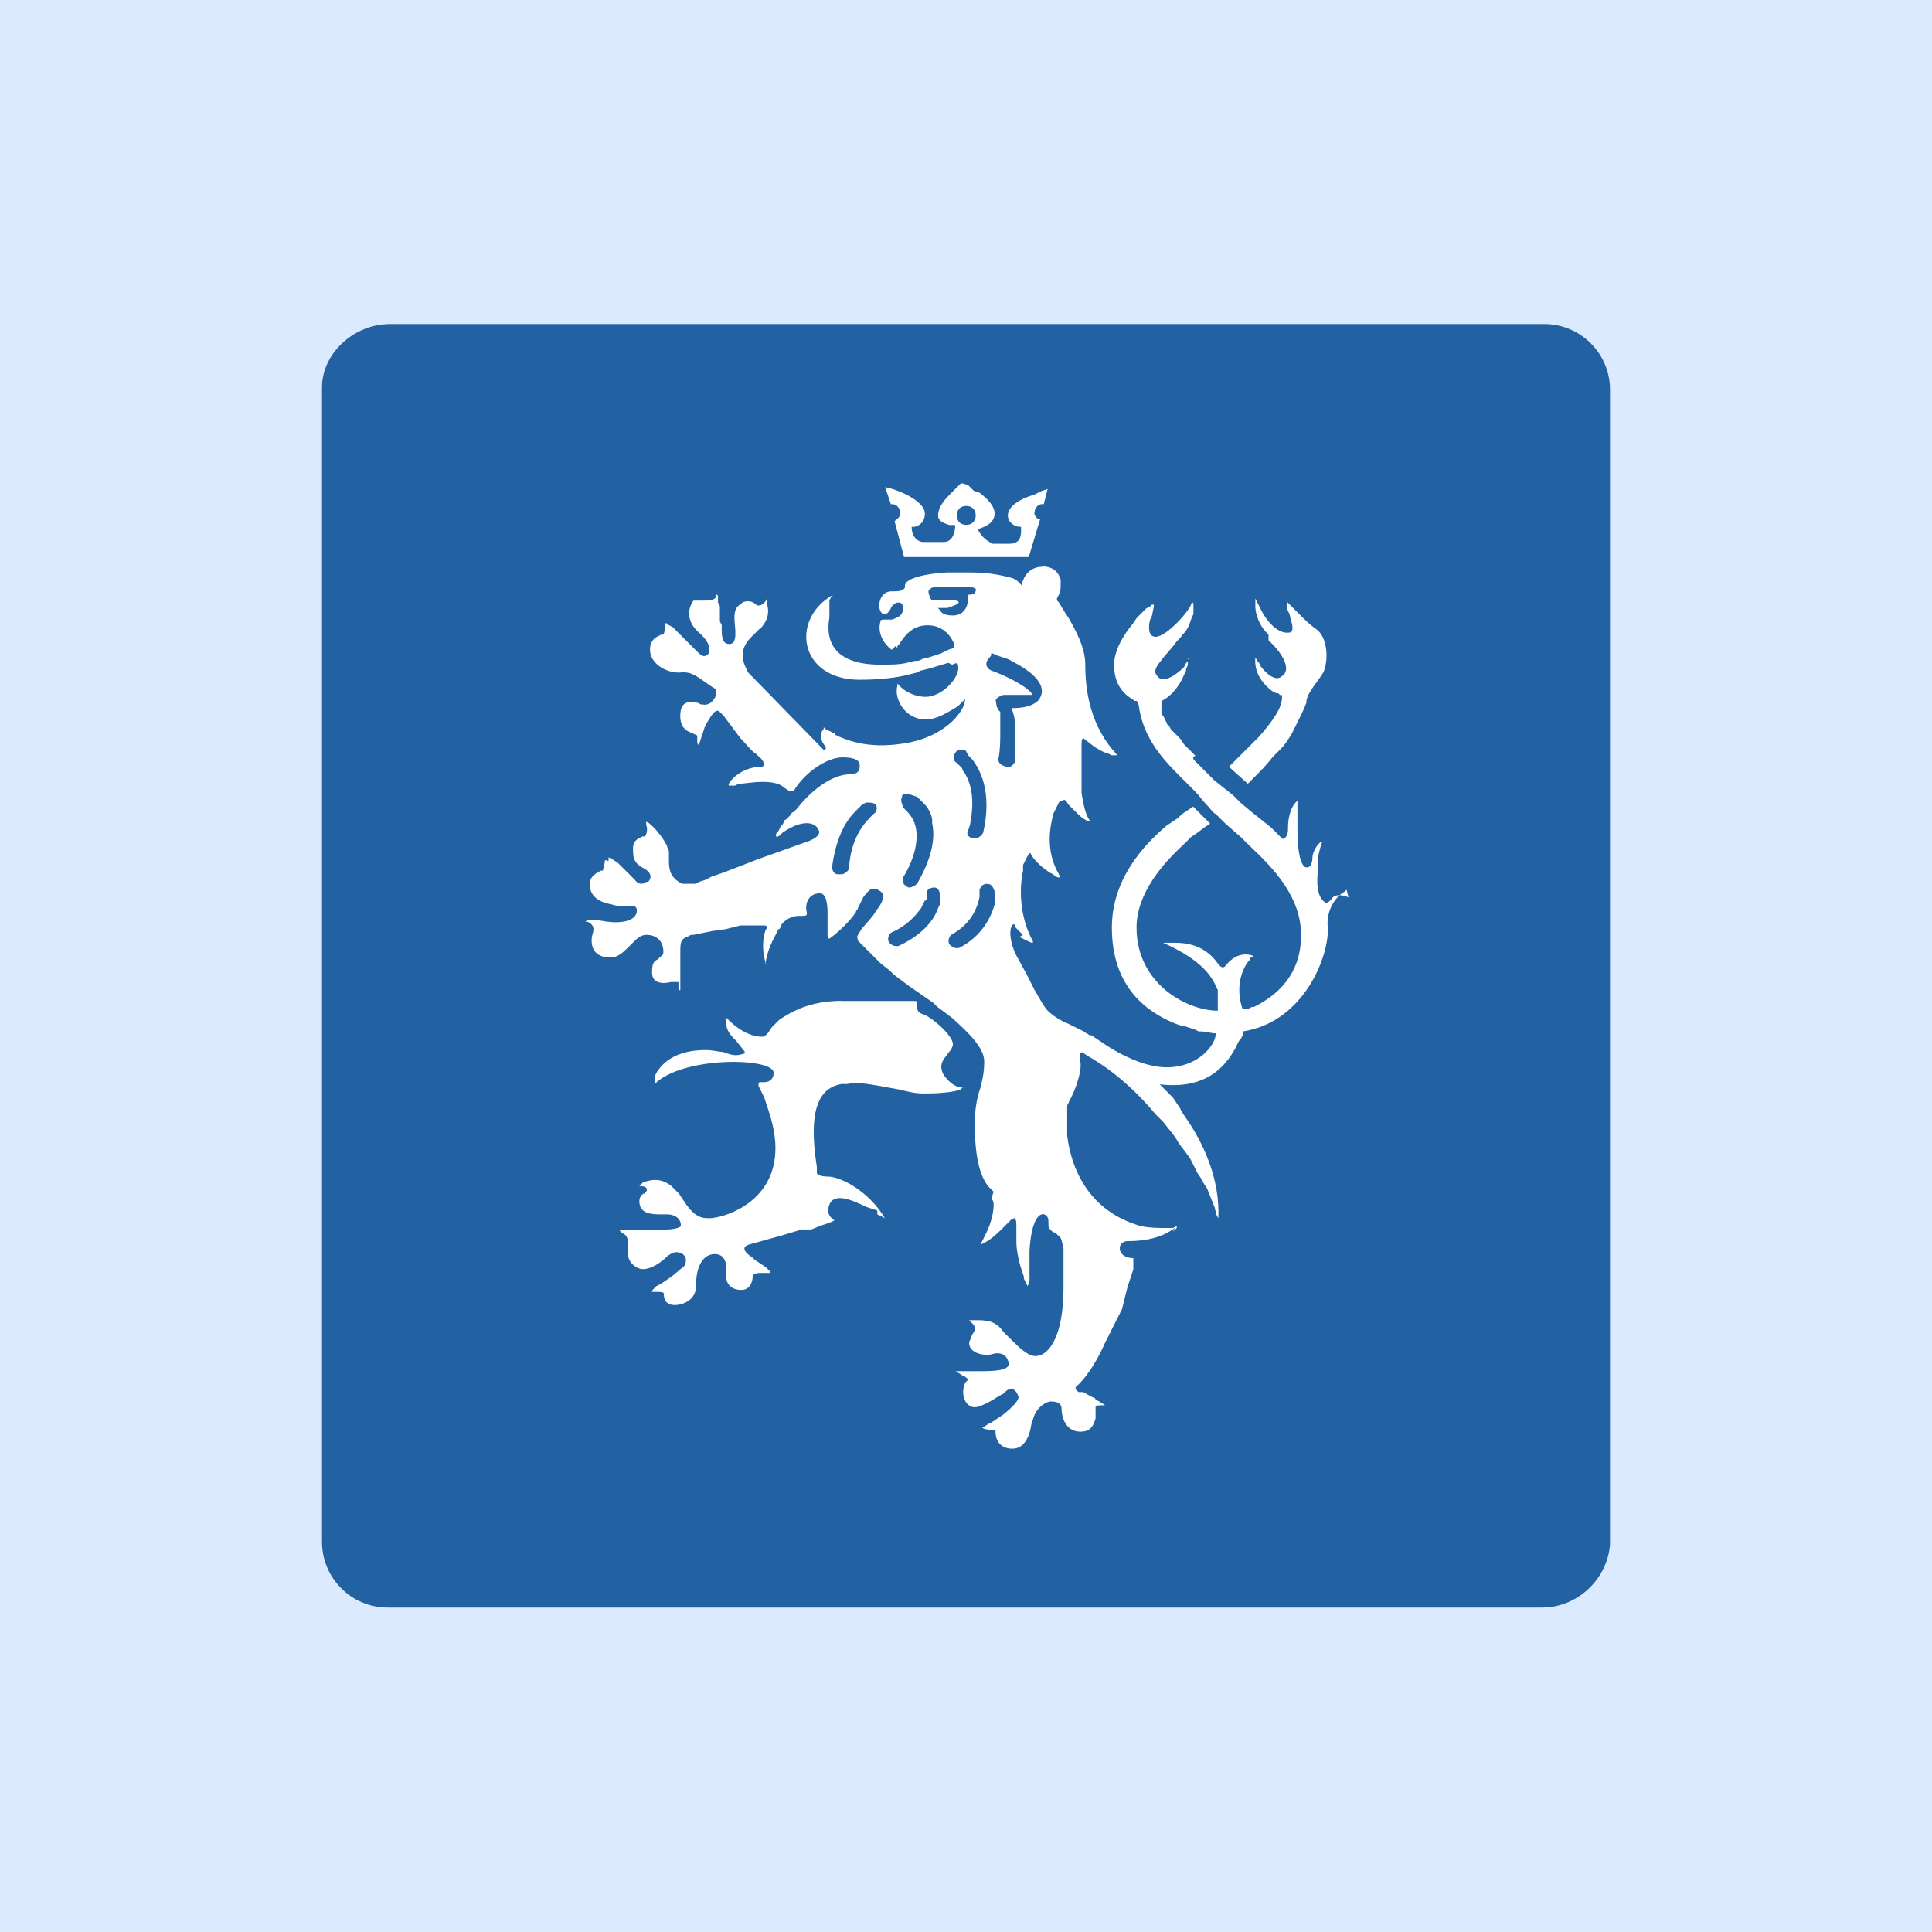
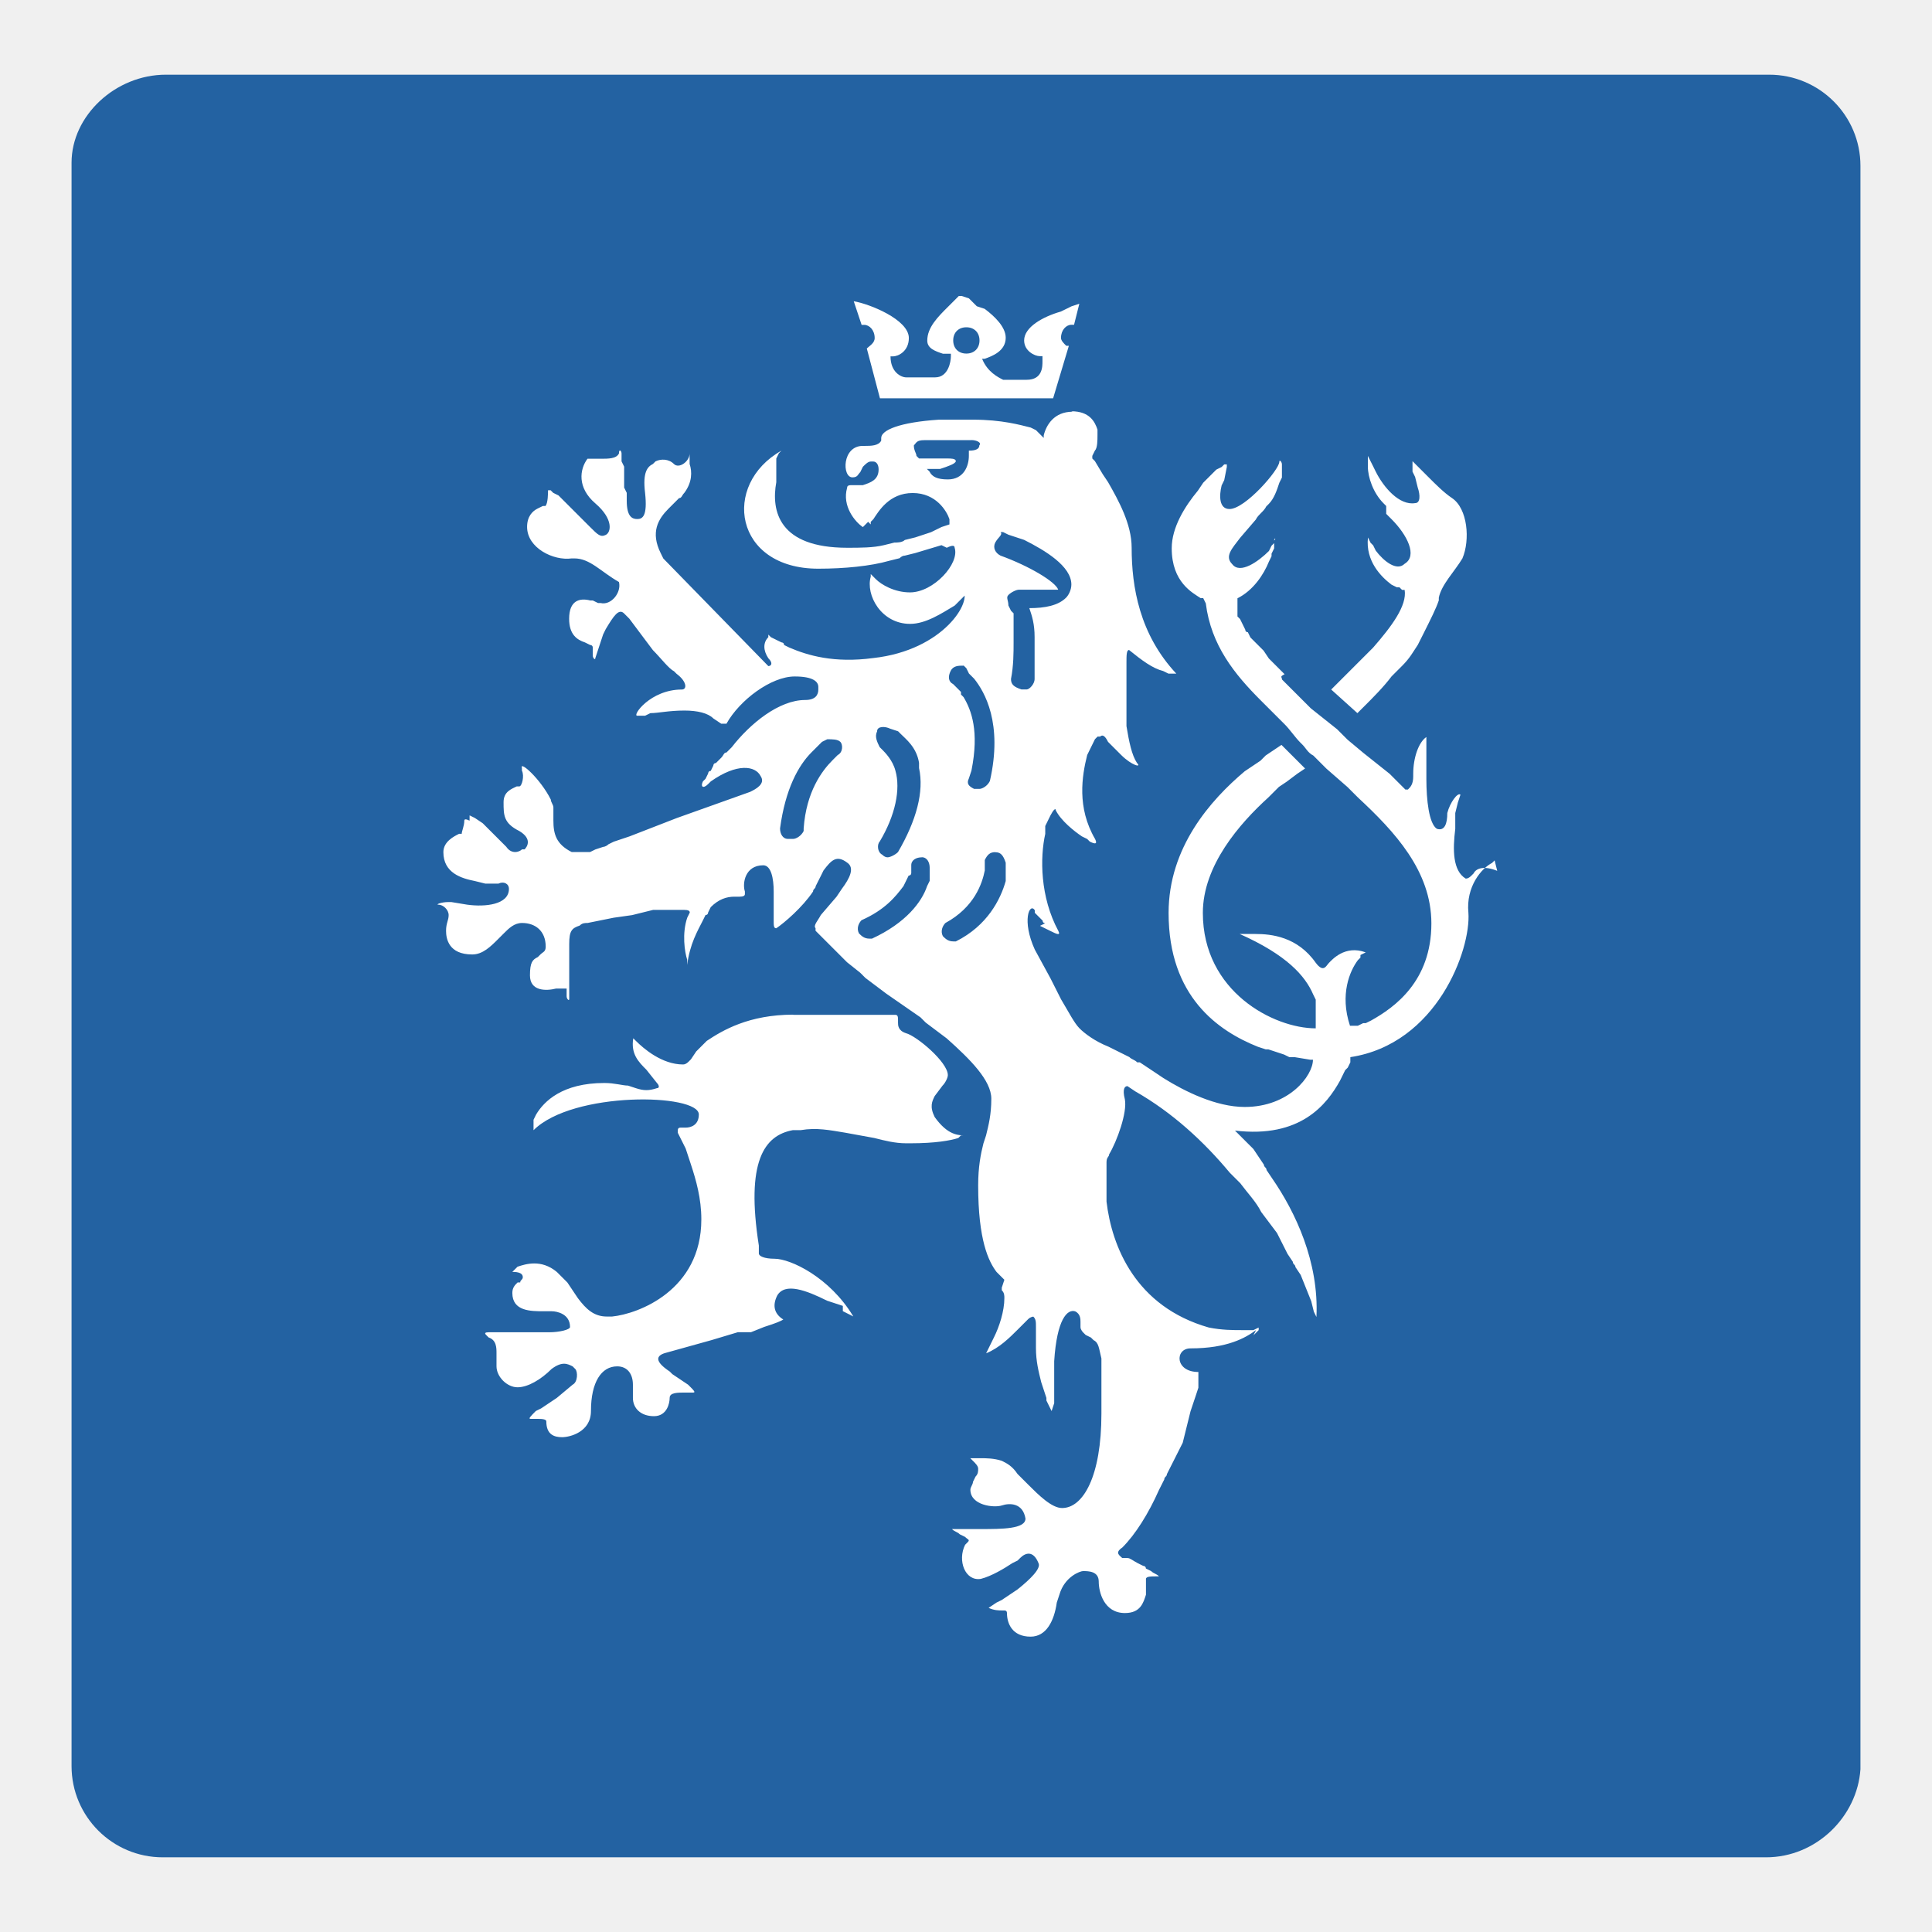
- <svg xmlns="http://www.w3.org/2000/svg" id="Vrstva_12" data-name="Vrstva 12" viewBox="0 0 300 300">
+ <svg xmlns="http://www.w3.org/2000/svg" id="Vrstva_12" data-name="Vrstva 12" viewBox="42 41.97 216 216">
  <defs>
    <style>
      .cls-1 {
        fill: #dbeaff;
      }

      .cls-2 {
        fill: #fff;
      }

      .cls-3 {
        fill: #2362a2;
      }
    </style>
  </defs>
-   <rect class="cls-1" x="0" y="-.03" width="300" height="300" />
  <path class="cls-3" d="M250,60.51v179.26c-.35,5.28-4.92,9.85-10.55,9.85H60.19c-5.62,0-10.19-4.57-10.19-10.2V60.16c0-5.27,4.92-9.84,10.54-9.84h179.26c5.63,0,10.2,4.57,10.2,10.19Z" />
  <path class="cls-2" d="M161.77,87.95c2.05,0,2.64,1.17,2.93,2.05v.59c0,.59,0,1.47-.29,1.76l-.29.59v.29h0l.29.29h0l.88,1.47h0l.59.88c1.17,2.05,2.64,4.69,2.64,7.33,0,4.4.88,9.68,4.99,14.08h-.88l-.59-.29c-1.17-.29-2.35-1.17-3.81-2.35-.29,0-.29.59-.29,1.47v.88h0v.88h0v5.28c.29,1.76.59,3.23,1.17,4.11.59.59-.59.29-1.76-.88l-.59-.59h0l-.88-.88c-.29-.59-.59-.88-.88-.59h-.29l-.29.29h0l-.29.59h0l-.29.59h0l-.29.59c-.59,2.35-1.17,5.87.88,9.39.29.59,0,.59-.59.29l-.29-.29h0l-.59-.29c-.88-.59-2.35-1.76-2.93-2.93,0-.29-.29,0-.59.59l-.29.59h0l-.29.59h0v.88c-.59,2.64-.59,7.04,1.47,10.86.29.59-.29.29-.88,0l-.59-.29h0l-.59-.29h0l.59-.29s-.29,0-.29-.29l-.29-.29-.59-.59v-.29c-.59-.88-1.47,1.17,0,4.4l1.76,3.23h0l.59,1.17h0l.59,1.17c.88,1.47,1.47,2.64,2.05,3.23s1.76,1.47,3.23,2.05l2.35,1.17c.29.29.59.29.88.59h.29l1.76,1.17h0l.88.59c2.35,1.47,5.87,3.23,9.09,3.23,4.99,0,7.63-3.52,7.63-5.28h-.29l-1.76-.29h-.59l-.59-.29h0l-.88-.29h0l-.88-.29h-.29l-.88-.29c-4.4-1.76-9.98-5.57-9.98-14.96,0-7.33,4.69-12.62,8.51-15.84l.88-.59h0l.88-.59h0l.59-.59h0l.88-.59h0l.88-.59,2.64,2.64-.88.59h0l-1.17.88h0l-.88.59-.29.29-.88.88c-3.23,2.93-7.33,7.63-7.33,12.91,0,8.8,7.92,12.91,12.62,12.91v-.29h0v-.29h0v-.29h0v-.29h0v-.88h0v-1.17l-.29-.59c-.88-2.05-2.93-4.4-8.21-6.75h1.76c1.76,0,4.69.29,6.75,3.23.88,1.17,1.17.29,1.47,0s1.76-2.05,4.11-1.17h0l-.59.29v.29l-.29.29c-.88,1.17-2.05,3.81-.88,7.33h.88l.59-.29h.29l.59-.29c2.64-1.47,6.75-4.4,6.75-10.86,0-5.87-4.11-10.27-8.21-14.08l-1.17-1.17h0l-2.35-2.05q-.29-.29-.59-.59l-.88-.88c-.59-.29-.88-.88-1.17-1.17l-.29-.29c-.59-.59-1.17-1.47-1.76-2.05l-2.64-2.64c-2.93-2.93-5.57-6.16-6.16-10.86l-.29-.59h-.29c-.88-.59-3.23-1.76-3.23-5.57,0-2.35,1.47-4.69,2.93-6.45l.59-.88h0l.59-.59.29-.29.59-.59h0l.59-.29h0l.29-.29h.29v.29l-.29,1.47h0l-.29.59c-.29,1.17-.29,2.64.88,2.64,1.76,0,5.57-4.4,5.57-5.28,0-.29.29,0,.29.29v.29h0v.59h0v.59h0l-.29.59c-.29.88-.59,1.76-1.17,2.35l-.29.29c-.29.59-.88.88-1.17,1.47l-1.76,2.05c-.88,1.17-1.76,2.05-.88,2.93.88,1.17,2.93-.29,4.11-1.47l.29-.59.29-.29v-.29c0-.29.29-.29,0,0v.29h0v.59h0l-.29.59v.29l-.29.59c-.59,1.47-1.76,3.23-3.52,4.11h0v.29h0v.29h0v.29h0v.29h0v.29h0v.29h0v.29h0l.29.29h0l.29.59h0l.29.59s0,.29.29.29l.29.59h0l.59.59h0l.59.59.29.29.59.88h0l.88.88h0l.88.88c-.59.29-.29.29-.29.59l.88.88h0l1.17,1.17h0l1.17,1.17h0l1.47,1.17h0l1.47,1.17h0l1.17,1.17h0l1.76,1.47h0l1.47,1.17h0l1.47,1.17h0l1.47,1.47h0l.29.29h.29c.29-.29.59-.59.59-1.47v-.29c0-1.76.59-3.52,1.47-4.11v1.17h0v.88h0v1.47h0v1.17c0,2.35.29,4.99,1.17,5.57.88.29,1.17-.59,1.17-1.76.29-1.17,1.17-2.35,1.47-2.05l-.29.88h0l-.29,1.17h0v.88h0v.88c-.29,2.35-.29,4.69,1.17,5.57q.29,0,.59-.29l.29-.29c.29-.59,1.17-.88,2.64-.29l-.29-1.17h0l-.29.29c-1.17.59-2.93,2.64-2.64,5.57.29,4.11-3.52,14.67-13.2,16.14v.29h0v.29h0l-.29.59h0l-.29.29h0l-.29.59h0l-.29.59c-1.47,2.64-4.4,6.45-11.74,5.57l.59.59h0l.59.59h0l.88.88h0l.59.88h0l.59.88c0,.29.29.29.29.59l.59.88c2.64,3.81,5.28,9.39,4.99,15.55l-.29-.59h0l-.29-1.17h0l-.59-1.47h0l-.59-1.47h0l-.59-.88c0-.29-.29-.29-.29-.59l-.59-.88h0l-.59-1.17h0l-.59-1.17h0l-.88-1.17h0l-.88-1.17c-.59-1.17-1.47-2.05-2.35-3.23l-1.17-1.17c-2.93-3.52-6.45-6.75-10.56-9.09l-.88-.59h0c-.29,0-.59.29-.29,1.47.29,1.47-.88,4.69-1.76,6.16,0,.29-.29.29-.29.88v1.47h0v2.05h0v.88c.59,4.99,3.23,11.74,11.44,14.08,1.47.29,2.64.29,3.81.29h1.17l.59-.29h0v.29h0l-.29.29h0l-.29.29h0l.29-.59c-1.17.88-3.23,2.05-7.33,2.05-1.76,0-1.76,2.64.88,2.64v.88h0v.88l-.29.88h0l-.59,1.76h0l-.29,1.17h0l-.29,1.17h0l-.29,1.17h0l-.59,1.17h0l-.59,1.17h0l-.59,1.17c0,.29-.29.29-.29.59l-.59,1.17c-1.17,2.64-2.64,4.99-4.11,6.45-.88.59-.29.88,0,1.17h.59c.29,0,.59.29,1.17.59l.59.29s.29,0,.29.29l.59.29c.29.29.59.29.88.59h-.29c-.59,0-1.17,0-1.17.29h0v1.76c-.29.88-.59,2.05-2.35,2.05-2.35,0-2.93-2.35-2.93-3.52s-1.17-1.17-1.76-1.17c-.29,0-2.05.59-2.64,2.64l-.29.88c-.29,2.05-1.17,3.81-2.93,3.81-2.05,0-2.64-1.47-2.64-2.64q0-.29-.29-.29h-.29c-.29,0-.88,0-1.47-.29l.88-.59h0l.59-.29h0l.88-.59h0l.88-.59c1.47-1.17,2.64-2.35,2.35-2.93-.59-1.47-1.47-1.17-2.05-.59h0l-.29.29h0l-.59.29c-.88.59-2.35,1.47-3.52,1.76-1.76.29-2.64-2.05-1.76-3.81l.29-.29c.29-.29,0-.29-.29-.59l-.59-.29c-.29-.29-.59-.29-.88-.59h3.23c2.35,0,4.99,0,4.99-1.17-.29-1.76-1.76-1.76-2.64-1.47s-3.52,0-3.52-1.76c0-.29.29-.59.29-.88l.29-.59c.29-.29.29-.59.29-.88s-.29-.59-.59-.88l-.29-.29h1.17c.59,0,1.47,0,2.35.29.59.29,1.17.59,1.76,1.47l1.17,1.17c1.17,1.17,2.64,2.64,3.81,2.64,2.35,0,4.4-3.52,4.4-10.56v-2.64h0v-1.17h0v-.88h0v-.88h0v-.59c-.29-1.17-.29-1.76-.88-2.05l-.29-.29h0l-.59-.29h0l-.29-.29h0s-.29-.29-.29-.59v-.59c0-.29,0-.88-.59-1.17-.88-.29-2.05.88-2.35,5.57v3.23h0v1.47h0l-.29.88h0l-.29-.59h0l-.29-.59v-.29l-.29-.88h0l-.29-.88c-.29-1.17-.59-2.35-.59-3.81v-2.35c0-.59,0-.88-.29-1.17,0,0-.29,0-.59.29l-.29.29h0l-.88.88c-.88.88-2.05,2.05-3.52,2.64l.29-.59h0l.29-.59h0l.29-.59c.59-1.17,1.17-2.93,1.17-4.4,0-.29,0-.59-.29-.88v-.29h0l.29-.88h0l-.59-.59h0l-.29-.29c-.88-1.17-2.05-3.52-2.05-9.68,0-2.05.29-3.52.59-4.69l.29-.88c.29-1.17.59-2.35.59-4.11,0-2.05-2.35-4.4-4.99-6.75l-1.17-.88h0l-1.17-.88h0l-.59-.59h0l-3.81-2.64h0l-1.17-.88h0l-1.17-.88-.59-.59-1.47-1.17h0l-.88-.88h0l-.88-.88h0l-.88-.88h0l-.59-.59h0l-.29-.29v-.29c-.29-.29.29-.88.59-1.47l1.76-2.05h0l.59-.88c.88-1.17,1.47-2.35.59-2.93-1.17-.88-1.76-.29-2.64.88l-.29.59h0l-.59,1.17c0,.29-.29.29-.29.59-1.17,1.76-3.23,3.52-4.11,4.11-.29,0-.29-.29-.29-.88v-2.35h0v-.88c0-1.47-.29-2.93-1.17-2.93-2.05,0-2.35,2.05-2.05,2.93v.29q0,.29-.59.29h-.59c-.88,0-1.76.29-2.64,1.17l-.29.59s0,.29-.29.29l-.29.59c-.59,1.17-1.47,2.64-1.76,4.99v-.29h0v-.29c-.29-.88-.59-2.93,0-4.69l.29-.59q0-.29-.59-.29h-3.52l-1.17.29h0l-1.17.29h0l-2.05.29h0l-2.93.59c-.29,0-.59,0-.88.29-.88.29-1.17.59-1.17,2.05v1.17h0v1.17h0v3.81c0,.29-.29,0-.29-.29v-.29h0v-.29h0v-.29h-1.17c-1.17.29-2.93.29-2.93-1.47,0-1.47.29-1.76.88-2.05l.29-.29c.29-.29.59-.29.59-.88,0-1.76-1.17-2.64-2.64-2.64-.88,0-1.47.59-2.05,1.17l-.59.59c-.88.88-1.76,1.76-2.93,1.76-2.64,0-2.93-1.76-2.93-2.64s.29-1.17.29-1.76-.59-1.17-1.17-1.17c-.29,0,.29-.29,1.17-.29h.29l1.76.29c2.05.29,4.69,0,4.69-1.76,0-.59-.59-.88-1.17-.59h-1.47l-1.17-.29c-1.47-.29-3.52-.88-3.52-3.23,0-1.17,1.17-1.76,1.76-2.05h.29c0-.29.29-.88.29-1.47q0-.29.59,0v-.59h0l.59.29h0l.88.59h0l1.17,1.17h0l.88.88h0l.29.29.29.29c.59.88,1.47.59,1.76.29h.29c.29-.29.88-1.17-.59-2.05-1.76-.88-1.76-1.76-1.76-3.23,0-1.17.88-1.47,1.47-1.76h.29c.29,0,.59-1.17.29-1.76v-.29c-.29-.88,2.05,1.17,3.23,3.52,0,.29.29.59.29.88v1.47c0,1.47.29,2.64,2.05,3.52h2.05l.59-.29h0l.88-.29s.29,0,.59-.29l.59-.29h0l1.76-.59h0l5.28-2.05h0l8.21-2.93c.59-.29,1.76-.88,1.17-1.76-.59-1.17-2.64-1.47-5.57.59l-.29.29c-.59.59-.88.29-.59-.29l.29-.29h0l.29-.59s0-.29.29-.29l.29-.59s0-.29.29-.29l.59-.59c.29-.29.29-.59.59-.59l.59-.59c2.05-2.64,5.28-5.28,8.21-5.28,1.17,0,1.47-.59,1.47-1.17v-.29c0-.59-.59-1.17-2.64-1.17-2.64,0-6.16,2.64-7.63,5.28h-.59l-.88-.59c-.59-.59-1.76-.88-3.23-.88-1.76,0-2.93.29-3.81.29l-.59.29h-.88c-.59,0,1.47-2.93,4.99-2.93.59,0,.59-.88-.59-1.76l-.29-.29c-.59-.29-1.47-1.47-2.35-2.35l-.88-1.17h0l-1.76-2.35-.59-.59c-.59-.59-1.17.29-2.05,1.76l-.29.59h0l-.29.88h0l-.29.88h0l-.29.88c0,.29-.29,0-.29-.29v-.29h0v-.59c0-.29-.29-.29-.29-.29l-.59-.29c-.88-.29-1.76-.88-1.76-2.64,0-2.05,1.17-2.35,2.35-2.05h.29l.59.29h.29c1.17.29,2.35-1.17,2.05-2.35-2.05-1.17-3.23-2.64-4.99-2.64h-.29c-2.05.29-4.99-1.17-4.99-3.52,0-1.17.59-1.76,1.17-2.05l.59-.29h.29c.29-.29.29-1.47.29-1.76h.29l.29.29h0l.59.29h0l.59.59h0l.59.59.29.29.59.59.59.59.88.88c.88.88,1.17,1.17,1.76.88.59-.29.88-1.76-1.17-3.52-2.05-1.76-1.76-3.81-.88-4.99h1.47c.88,0,1.76,0,2.05-.59,0-.59.29-.29.29,0v.29h0v.59h0l.29.59h0v1.17h0v1.17h0l.29.59v.88c0,1.76.59,2.05,1.17,2.05s1.17-.29.88-2.93c-.29-2.35.29-2.93.88-3.23l.29-.29h0c.59-.29,1.47-.29,2.05.29s1.76-.29,1.76-1.17v.29h0v.29h0v.59c.29.88.29,2.05-.59,3.23-.29.29-.29.59-.59.59l-1.17,1.17c-1.17,1.17-2.05,2.64-.88,4.99l.29.59,11.74,12.03h0c.29,0,.59-.29,0-.88-.59-.88-.59-1.76,0-2.35v-.29l.29.29h0l.59.29h0l.59.29s.29,0,.29.29l.59.29c2.05.88,4.99,1.76,9.39,1.17,7.92-.88,11.15-6.45,9.98-7.63l.59.29h0l-.59.59-.29.29-.59.59c-1.47.88-3.23,2.05-4.99,2.05-3.23,0-4.99-3.23-4.4-5.28v-.29l.29.29h0l.29.29c.59.59,2.05,1.47,3.81,1.47,2.64,0,5.57-3.23,4.99-4.99,0-.29-.29-.29-.88,0l-.59-.29h0l-2.93.88h0l-1.17.29q-.29,0-.59.29l-1.17.29c-2.05.59-4.99.88-7.92.88-9.39,0-10.86-9.39-4.11-13.2l-.29.29h0l-.29.59h0v.29h0v.59h0v.59h0v.59h0v.59c-.59,3.23.29,7.33,7.92,7.33,1.47,0,2.93,0,4.11-.29l1.17-.29c.29,0,.88,0,1.17-.29l1.17-.29h0l.88-.29h0l.88-.29h0l.59-.29h0l.59-.29h0l.88-.29h0v-.29h0v-.29c-.29-.88-1.47-2.93-4.11-2.93s-3.81,2.05-4.4,2.93l-.29.29h0v.29h0l-.29-.29h0l-.59.59c-.88-.59-2.35-2.35-1.76-4.4,0-.29.29-.29.59-.29h1.17c.88-.29,1.76-.59,1.76-1.76,0-.59-.29-.88-.59-.88h-.29c-.29,0-.59.29-.88.59l-.29.59c-.29.29-.29.59-.88.59-1.17,0-1.17-3.52,1.17-3.52h.29c.59,0,1.47,0,1.76-.59v-.29c0-.88,2.05-1.76,6.45-2.05h3.81c3.23,0,5.28.59,6.45.88l.59.29h0l.29.29h0l.29.29h0l.29.29h0v-.29c.29-1.17,1.17-2.64,3.23-2.64ZM130.67,155.43h11.44c.29,0,.29.29.29.59v.29c0,.29,0,.88.88,1.17,1.17.29,4.69,3.23,4.69,4.69,0,.29-.29.88-.59,1.17l-.88,1.17c-.29.59-.59,1.17,0,2.35,1.47,2.05,2.64,2.05,3.52,2.05h-.59l-.29.29c-.88.29-2.64.59-5.28.59h-.59c-1.17,0-2.35-.29-3.52-.59l-3.23-.59c-1.76-.29-3.23-.59-4.99-.29h-.88c-3.23.59-5.28,3.52-3.81,12.91v.88h0c0,.29.59.59,1.76.59,1.76,0,6.16,2.05,8.8,6.45l-1.17-.59h0v-.59h0l-.88-.29h0l-.88-.29c-2.35-1.17-4.69-2.05-5.57-.59-.59,1.17-.29,2.05.59,2.64.29,0-.29.29-1.17.59l-.88.29h0l-1.47.59h-1.47s-2.93.88-2.93.88h0l-5.28,1.47c-.88.29-1.17.88.59,2.05l.29.29h0l.88.59h0l.88.59h0l.29.29c.29.29.59.59.29.59h-.88c-.88,0-1.76,0-1.76.59s-.29,2.05-1.76,2.05-2.35-.88-2.35-2.05v-.88h0v-.59c0-1.17-.59-2.05-1.76-2.05-1.76,0-2.93,1.76-2.93,4.99,0,2.35-2.35,2.93-3.23,2.93s-1.76-.29-1.76-1.76c0-.29-.59-.29-1.17-.29h-.59c-.29,0,0-.29.59-.88l.59-.29h0l.88-.59h0l.88-.59h0l1.76-1.47h0c.59-.29.59-1.47.29-1.76l-.29-.29c-.59-.29-1.17-.59-2.35.29-1.17,1.17-2.64,2.05-3.81,2.05s-2.35-1.17-2.35-2.35v-.29h0v-1.17c0-.59,0-1.47-.88-1.76l-.29-.29q-.29-.29.29-.29h6.75c1.17,0,2.35-.29,2.35-.59,0-1.47-1.47-1.76-2.05-1.76h-.88c-1.47,0-3.52,0-3.52-2.05,0-.59.29-.88.59-1.17h.29c0-.29.29-.29.29-.59,0-.59-.88-.59-1.17-.59h0l.29-.29h0l.29-.29c.88-.29,2.64-.88,4.4.59.29.29.88.88,1.17,1.17l.59.88h0l.59.88c.88,1.17,1.76,2.05,3.23,2.05h.59c2.93-.29,9.98-2.93,9.98-10.86,0-2.35-.59-4.4-1.17-6.16l-.29-.88h0l-.29-.88h0l-.88-1.76v-.29q0-.29.29-.29h.59c.59,0,1.47-.29,1.47-1.47,0-2.35-14.08-2.64-18.48,1.76v-.29h0v-.29h0v-.59l.29-.59c.88-1.47,2.93-3.52,7.63-3.52,1.17,0,2.05.29,2.64.29l.88.29c.88.29,1.47.29,2.35,0,.29,0,.29-.29,0-.59l-1.17-1.47c-.88-.88-1.76-1.76-1.47-3.52l.29.29c.88.88,2.93,2.64,5.28,2.64q.29,0,.59-.29l.29-.29h0l.59-.88h0l.59-.59h0l.59-.59c1.76-1.17,4.69-2.93,9.68-2.93ZM145.05,137.82c-.59,0-1.17.29-1.17.88v.29h0v.29h0v.29s0,.29-.29.29l-.29.59h0l-.29.59c-.88,1.17-2.05,2.64-4.69,3.81-.29.29-.59.88-.29,1.47.29.29.59.59,1.17.59h.29c3.81-1.76,5.57-4.11,6.16-5.87l.29-.59v-.59h0v-.59h0v-.29h0c0-.59-.29-1.17-.88-1.17ZM153.27,137.24h0c-.59,0-.88.29-1.17.88v.59h0v.29h0v.29c-.29,1.47-1.17,4.11-4.4,5.87-.29.29-.59.88-.29,1.47.29.29.59.59,1.17.59h.29c3.52-1.76,4.99-4.69,5.57-6.75v-1.47h0v-.29h0v-.29h0c-.29-.88-.59-1.17-1.17-1.17ZM140.06,123.74c-.29.59,0,1.17.29,1.76l.29.29c.29.29,1.17,1.17,1.47,2.35.59,2.05,0,4.99-1.76,7.92-.29.29-.29,1.17.29,1.47q.29.29.59.29c.29,0,.88-.29,1.17-.59,2.05-3.52,2.93-6.75,2.35-9.39v-.59c-.29-1.76-1.47-2.64-2.05-3.23l-.29-.29h0l-.88-.29h0c-.59-.29-1.47-.29-1.47.29ZM134.49,124.62l-.59.29h0l-.29.29h0l-.29.29h0l-.59.59c-1.47,1.47-2.93,4.11-3.52,8.51,0,.59.29,1.17.88,1.17h.59c.29,0,.88-.29,1.17-.88v-.29c.29-4.11,2.05-6.45,3.23-7.63l.29-.29h0l.29-.29h0c.59-.29.59-1.17.29-1.47-.29-.29-.88-.29-1.47-.29ZM148.28,116.99c-.29.59-.29,1.17.29,1.47l.29.29h0l.29.29h0l.29.29v.29l.29.29c.88,1.47,1.76,3.81.88,8.21l-.29.88c-.29.59,0,.88.59,1.17h.59c.29,0,.88-.29,1.17-.88,1.47-6.45-.59-9.98-1.76-11.44l-.29-.29h0l-.29-.29h0l-.29-.59h0l-.29-.29h0c-.59,0-1.17,0-1.47.59ZM194.93,92.94h0l.59,1.17h0l.29.59c.88,1.76,2.64,3.81,4.4,3.52.59,0,.59-.88.29-1.76l-.29-1.17h0l-.29-.59h0v-1.17l.59.59h0l.59.59h0l.59.59c.88.88,1.76,1.76,2.64,2.35,1.76,1.17,2.05,4.69,1.17,6.75-.88,1.47-2.35,2.93-2.64,4.4v.29c-.29.88-.88,2.05-1.76,3.81l-.59,1.17c-.59.88-.88,1.47-1.76,2.35l-1.17,1.17c-.88,1.17-2.05,2.35-3.23,3.52l-.59.59-2.93-2.64.88-.88h0l.88-.88h0l.88-.88.29-.29.88-.88h0l.88-.88c2.05-2.35,3.81-4.69,3.52-6.45h-.29l-.29-.29h-.29l-.59-.29c-1.17-.88-2.93-2.64-2.64-5.28l.29.59.29.29.29.59c.88,1.17,2.35,2.35,3.23,1.47,1.47-.88.29-3.23-1.47-4.99l-.59-.59h0v-.88s-.29-.29-.29-.29c-1.17-1.17-1.76-2.93-1.76-4.11v-.59h0v-.59h0ZM153.27,102.62c-.29.59,0,1.17.59,1.47,3.23,1.17,6.16,2.93,6.45,3.81h-4.4c-.29,0-.88.29-1.17.59-.29.29,0,.59,0,1.17l.29.59h0l.29.29h0v3.23c0,1.17,0,2.64-.29,4.11,0,.59.29.88,1.17,1.17h.59c.29,0,.88-.59.88-1.17v-4.69c0-1.47-.29-2.35-.59-3.23,1.76,0,3.23-.29,4.11-1.17.29-.29.59-.88.59-1.47,0-2.05-2.93-3.81-5.28-4.99l-.88-.29h0l-.88-.29h0l-.59-.29h-.29c.29.29-.29.59-.59,1.17ZM150.62,91.18h-5.28c-.88,0-.88.29-1.17.59h0c0,.59.29.88.29,1.17l.29.29h3.23c.29,0,.88,0,.88.29s-.88.59-1.76.88h-1.47l.29.29c.29.59.88.88,2.05.88,1.76,0,2.35-1.47,2.35-2.64v-.29h0v-.29h0c.29,0,1.17,0,1.17-.59.29-.29-.29-.59-.88-.59h0ZM149.45,75.04h0l.88.29h0l.59.59.29.29.88.29c1.17.88,2.35,2.05,2.35,3.23,0,1.47-1.47,2.05-2.35,2.35h-.29c.59,1.47,1.76,2.05,2.35,2.35h2.64c1.76,0,1.76-1.47,1.76-2.05v-.59h-.29c-.59,0-1.76-.59-1.76-1.76,0-1.47,2.05-2.64,4.11-3.23l.59-.29h0l.59-.29h0l.88-.29-.59,2.35h-.29c-.59,0-1.17.59-1.17,1.47,0,.29.29.59.59.88h.29l-1.76,5.87h-19.36l-1.47-5.57c.29-.29.88-.59.88-1.17,0-.88-.59-1.47-1.17-1.47h-.29l-.88-2.64c1.76.29,6.16,2.05,6.16,4.11,0,1.47-1.17,2.05-1.76,2.05h-.29c0,1.76,1.17,2.35,1.76,2.35h3.23c1.47,0,1.76-1.76,1.76-2.35v-.29h-.88c-.88-.29-1.76-.59-1.76-1.47,0-1.47,1.17-2.64,2.35-3.81l.59-.59h0l.59-.59h.29ZM150.04,78.56c-.88,0-1.47.59-1.47,1.47s.59,1.47,1.47,1.47,1.47-.59,1.47-1.47-.59-1.47-1.47-1.47Z" />
</svg>
